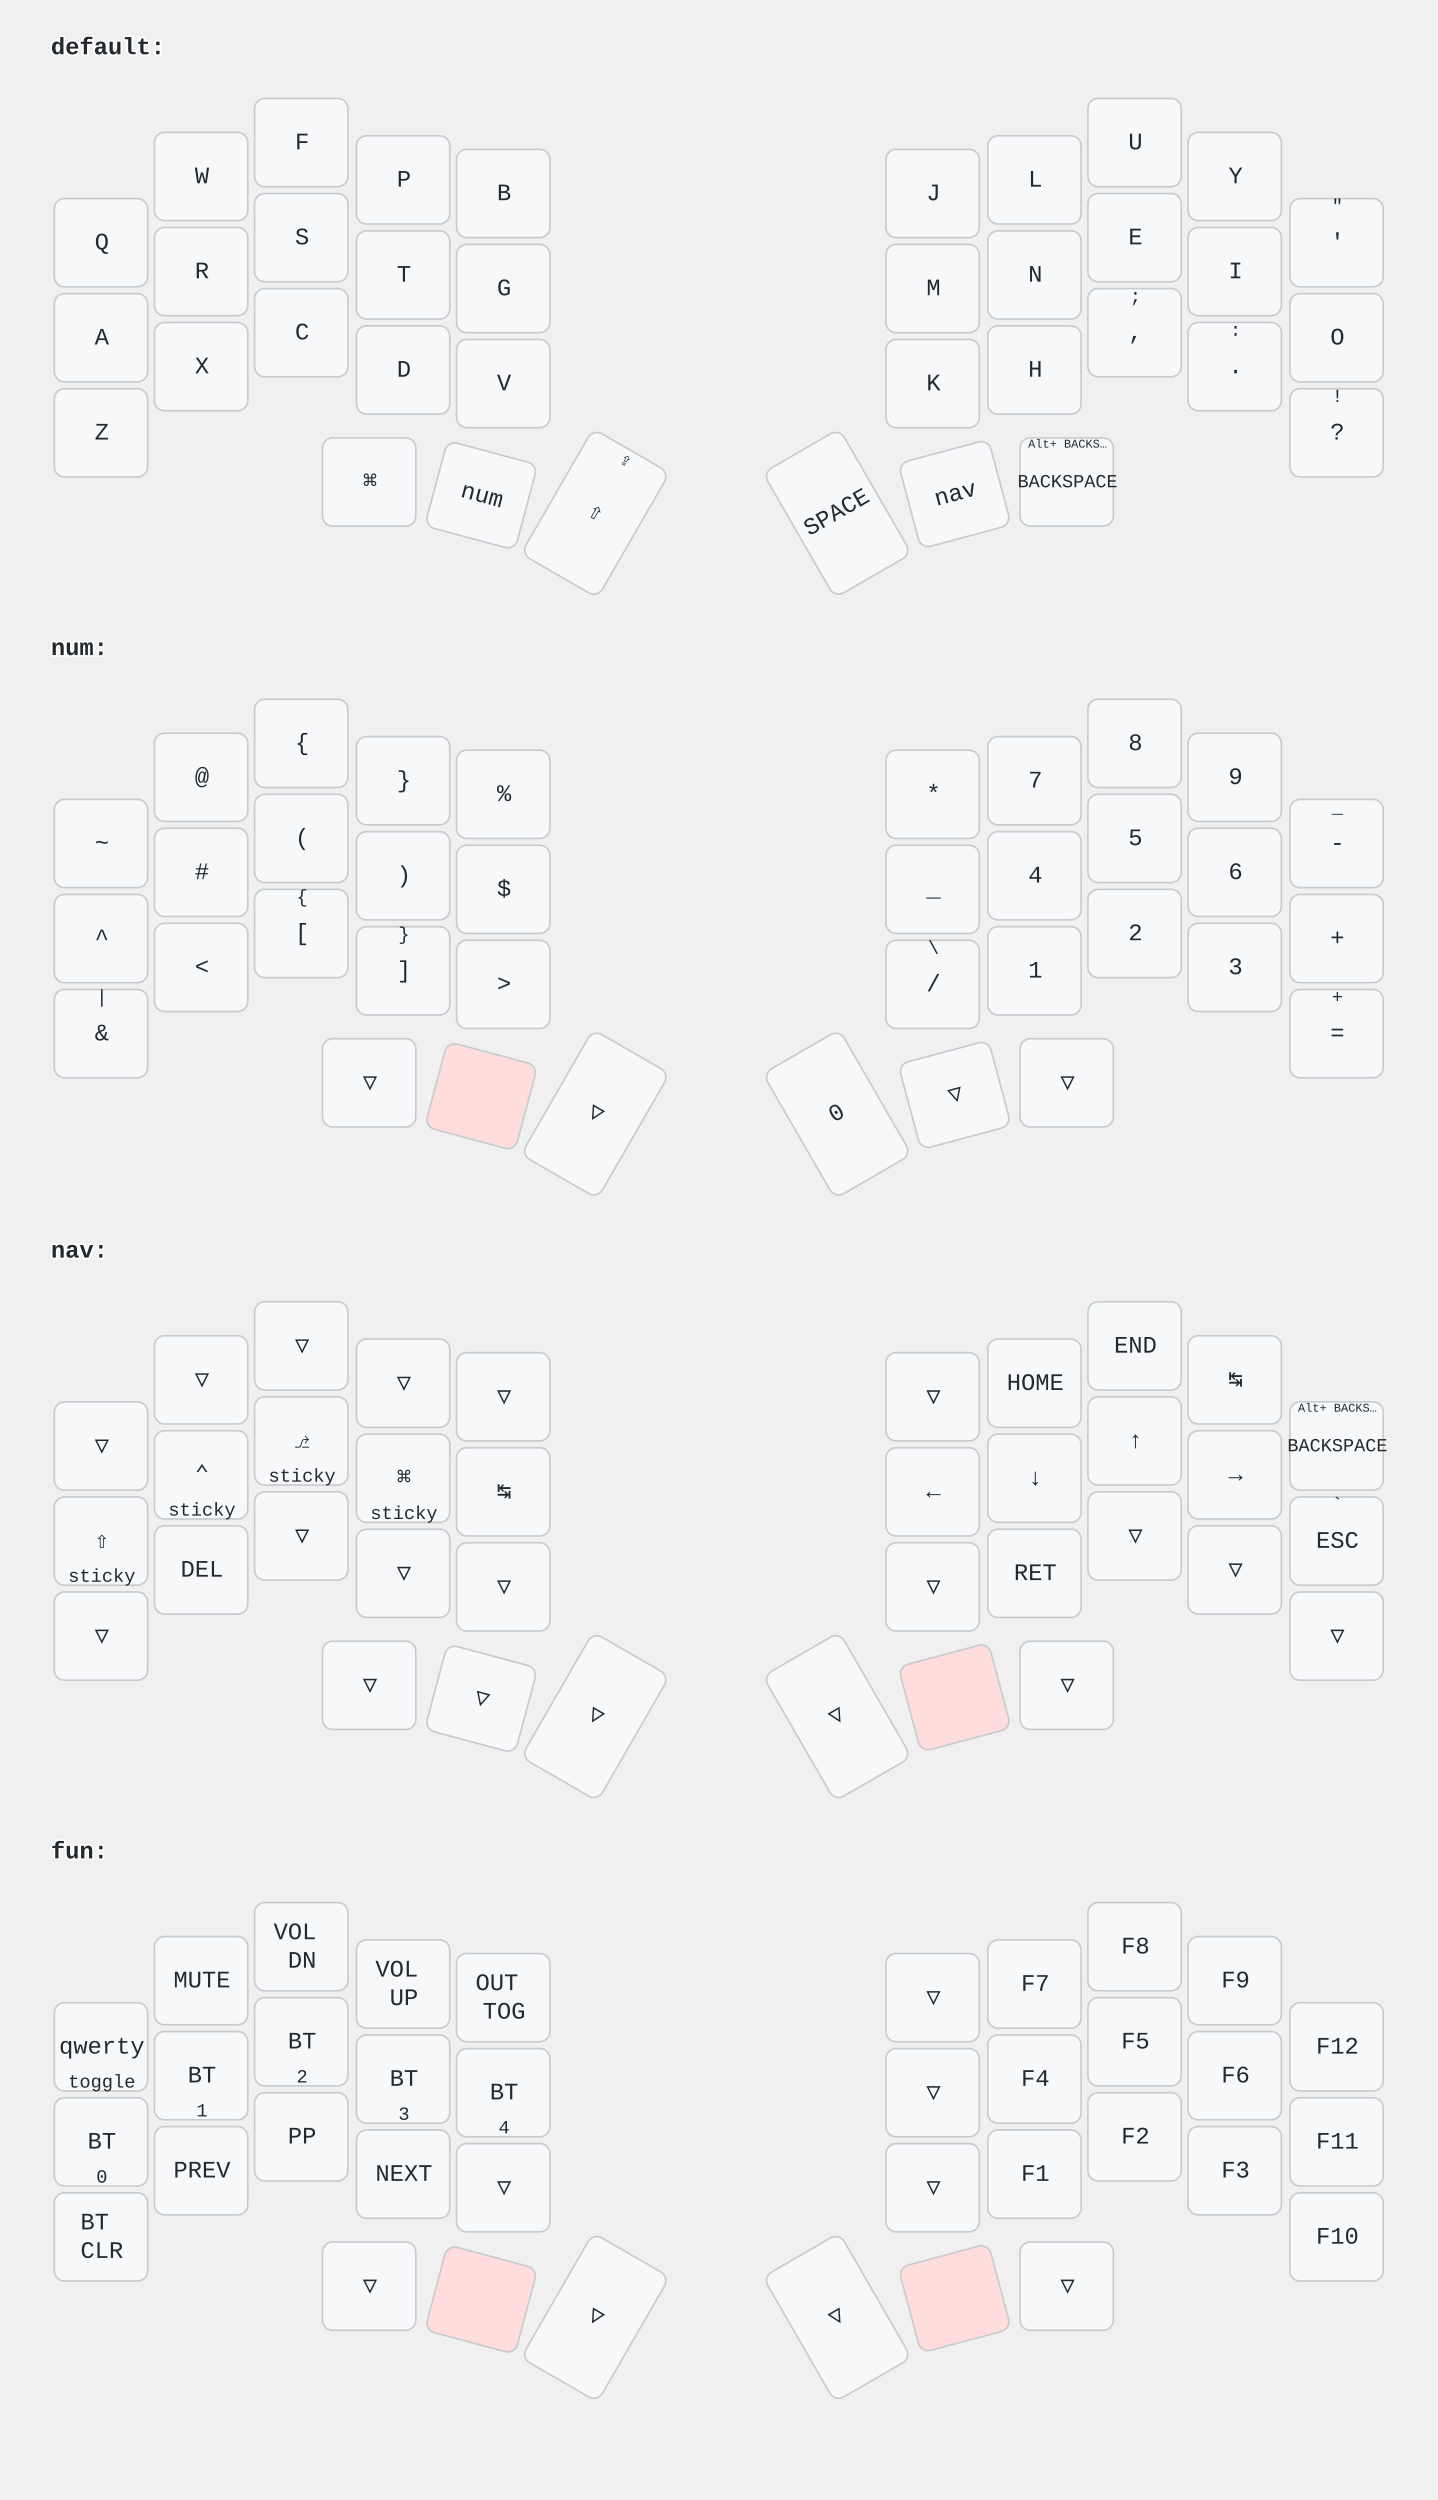
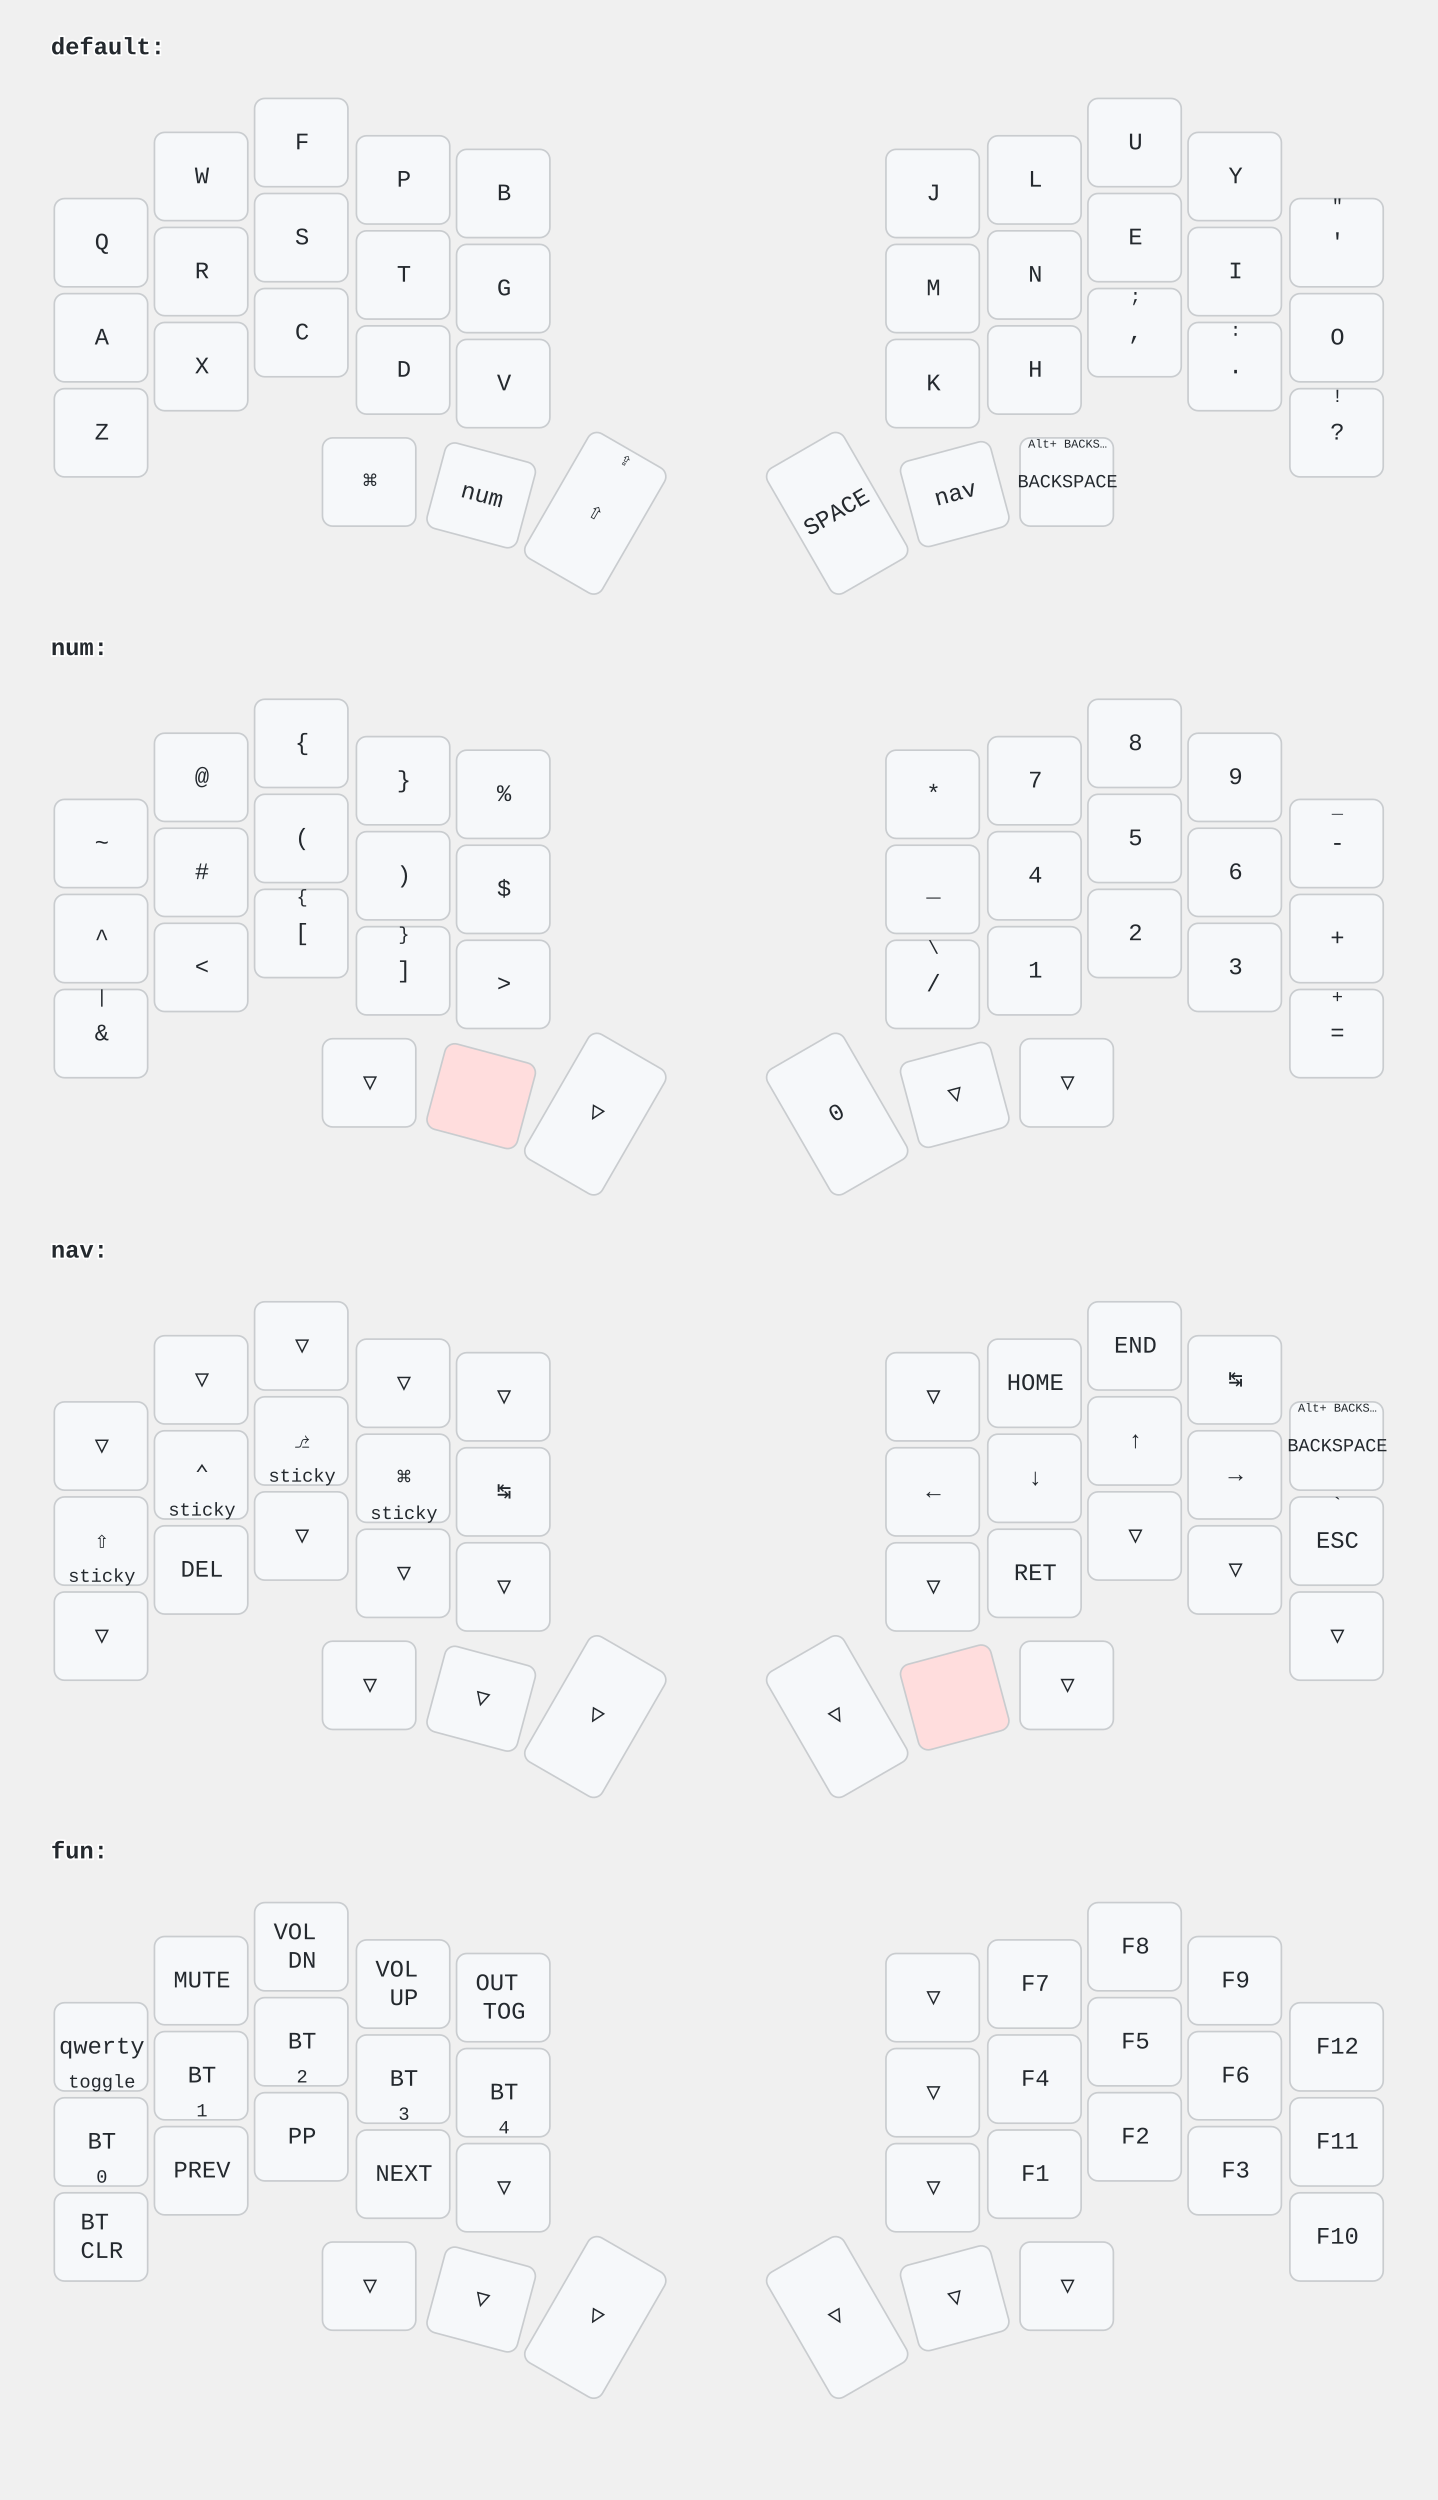
<svg xmlns="http://www.w3.org/2000/svg" width="847" height="1473" viewBox="0 0 847 1473" class="keymap">
  <style>/* font and background color specifications */
svg {
    font-family: SFMono-Regular,Consolas,Liberation Mono,Menlo,monospace;
    font-size: 14px;
    font-kerning: normal;
    text-rendering: optimizeLegibility;
    fill: #24292e;
}

/* default key styling */
rect {
    fill: #f6f8fa;
    stroke: #c9cccf;
    stroke-width: 1;
}

/* color accent for combo boxes */
rect.combo {
    fill: #cdf;
}

/* color accent for held keys */
rect.held, rect.combo.held {
    fill: #fdd;
}

/* color accent for ghost (optional) keys */
rect.ghost, rect.combo.ghost {
    fill: #ddd;
}

text {
    text-anchor: middle;
    dominant-baseline: middle;
}

/* styling for layer labels */
text.label {
    font-weight: bold;
    text-anchor: start;
    stroke: white;
    stroke-width: 2;
    paint-order: stroke;
}

/* styling for combo tap, and key hold/shifted label text */
text.combo, text.hold, text.shifted {
    font-size: 11px;
}

text.hold {
    text-anchor: middle;
    dominant-baseline: auto;
}

text.shifted {
    text-anchor: middle;
    dominant-baseline: hanging;
}

/* styling for hold/shifted label text in combo box */
text.combo.hold, text.combo.shifted {
    font-size: 8px;
}

/* styling for combo dendrons */
path {
    stroke-width: 1;
    stroke: gray;
    fill: none;
}
</style>
  <g transform="translate(30, 0)" class="layer-default">
    <text x="0" y="28" class="label" id="default">default:</text>
    <g transform="translate(0, 56)">
      <g transform="translate(30, 87)" class="key keypos-0">
        <rect rx="6" ry="6" x="-28" y="-26" width="55" height="52" class="key" />
        <text x="0" y="0" class="key tap">Q</text>
      </g>
      <g transform="translate(89, 48)" class="key keypos-1">
        <rect rx="6" ry="6" x="-28" y="-26" width="55" height="52" class="key" />
        <text x="0" y="0" class="key tap">W</text>
      </g>
      <g transform="translate(148, 28)" class="key keypos-2">
        <rect rx="6" ry="6" x="-28" y="-26" width="55" height="52" class="key" />
        <text x="0" y="0" class="key tap">F</text>
      </g>
      <g transform="translate(208, 50)" class="key keypos-3">
        <rect rx="6" ry="6" x="-28" y="-26" width="55" height="52" class="key" />
        <text x="0" y="0" class="key tap">P</text>
      </g>
      <g transform="translate(267, 58)" class="key keypos-4">
        <rect rx="6" ry="6" x="-28" y="-26" width="55" height="52" class="key" />
        <text x="0" y="0" class="key tap">B</text>
      </g>
      <g transform="translate(520, 58)" class="key keypos-5">
        <rect rx="6" ry="6" x="-28" y="-26" width="55" height="52" class="key" />
        <text x="0" y="0" class="key tap">J</text>
      </g>
      <g transform="translate(580, 50)" class="key keypos-6">
        <rect rx="6" ry="6" x="-28" y="-26" width="55" height="52" class="key" />
        <text x="0" y="0" class="key tap">L</text>
      </g>
      <g transform="translate(639, 28)" class="key keypos-7">
        <rect rx="6" ry="6" x="-28" y="-26" width="55" height="52" class="key" />
        <text x="0" y="0" class="key tap">U</text>
      </g>
      <g transform="translate(698, 48)" class="key keypos-8">
        <rect rx="6" ry="6" x="-28" y="-26" width="55" height="52" class="key" />
        <text x="0" y="0" class="key tap">Y</text>
      </g>
      <g transform="translate(758, 87)" class="key keypos-9">
        <rect rx="6" ry="6" x="-28" y="-26" width="55" height="52" class="key" />
        <text x="0" y="0" class="key tap">'</text>
        <text x="0" y="-24" class="key shifted">"</text>
      </g>
      <g transform="translate(30, 143)" class="key keypos-10">
        <rect rx="6" ry="6" x="-28" y="-26" width="55" height="52" class="key" />
        <text x="0" y="0" class="key tap">A</text>
      </g>
      <g transform="translate(89, 104)" class="key keypos-11">
        <rect rx="6" ry="6" x="-28" y="-26" width="55" height="52" class="key" />
        <text x="0" y="0" class="key tap">R</text>
      </g>
      <g transform="translate(148, 84)" class="key keypos-12">
        <rect rx="6" ry="6" x="-28" y="-26" width="55" height="52" class="key" />
        <text x="0" y="0" class="key tap">S</text>
      </g>
      <g transform="translate(208, 106)" class="key keypos-13">
        <rect rx="6" ry="6" x="-28" y="-26" width="55" height="52" class="key" />
        <text x="0" y="0" class="key tap">T</text>
      </g>
      <g transform="translate(267, 114)" class="key keypos-14">
        <rect rx="6" ry="6" x="-28" y="-26" width="55" height="52" class="key" />
        <text x="0" y="0" class="key tap">G</text>
      </g>
      <g transform="translate(520, 114)" class="key keypos-15">
        <rect rx="6" ry="6" x="-28" y="-26" width="55" height="52" class="key" />
        <text x="0" y="0" class="key tap">M</text>
      </g>
      <g transform="translate(580, 106)" class="key keypos-16">
        <rect rx="6" ry="6" x="-28" y="-26" width="55" height="52" class="key" />
        <text x="0" y="0" class="key tap">N</text>
      </g>
      <g transform="translate(639, 84)" class="key keypos-17">
        <rect rx="6" ry="6" x="-28" y="-26" width="55" height="52" class="key" />
        <text x="0" y="0" class="key tap">E</text>
      </g>
      <g transform="translate(698, 104)" class="key keypos-18">
        <rect rx="6" ry="6" x="-28" y="-26" width="55" height="52" class="key" />
        <text x="0" y="0" class="key tap">I</text>
      </g>
      <g transform="translate(758, 143)" class="key keypos-19">
        <rect rx="6" ry="6" x="-28" y="-26" width="55" height="52" class="key" />
        <text x="0" y="0" class="key tap">O</text>
      </g>
      <g transform="translate(30, 199)" class="key keypos-20">
        <rect rx="6" ry="6" x="-28" y="-26" width="55" height="52" class="key" />
        <text x="0" y="0" class="key tap">Z</text>
      </g>
      <g transform="translate(89, 160)" class="key keypos-21">
        <rect rx="6" ry="6" x="-28" y="-26" width="55" height="52" class="key" />
        <text x="0" y="0" class="key tap">X</text>
      </g>
      <g transform="translate(148, 140)" class="key keypos-22">
        <rect rx="6" ry="6" x="-28" y="-26" width="55" height="52" class="key" />
        <text x="0" y="0" class="key tap">C</text>
      </g>
      <g transform="translate(208, 162)" class="key keypos-23">
        <rect rx="6" ry="6" x="-28" y="-26" width="55" height="52" class="key" />
        <text x="0" y="0" class="key tap">D</text>
      </g>
      <g transform="translate(267, 170)" class="key keypos-24">
        <rect rx="6" ry="6" x="-28" y="-26" width="55" height="52" class="key" />
        <text x="0" y="0" class="key tap">V</text>
      </g>
      <g transform="translate(520, 170)" class="key keypos-25">
        <rect rx="6" ry="6" x="-28" y="-26" width="55" height="52" class="key" />
        <text x="0" y="0" class="key tap">K</text>
      </g>
      <g transform="translate(580, 162)" class="key keypos-26">
        <rect rx="6" ry="6" x="-28" y="-26" width="55" height="52" class="key" />
        <text x="0" y="0" class="key tap">H</text>
      </g>
      <g transform="translate(639, 140)" class="key keypos-27">
        <rect rx="6" ry="6" x="-28" y="-26" width="55" height="52" class="key" />
        <text x="0" y="0" class="key tap">,</text>
        <text x="0" y="-24" class="key shifted">;</text>
      </g>
      <g transform="translate(698, 160)" class="key keypos-28">
        <rect rx="6" ry="6" x="-28" y="-26" width="55" height="52" class="key" />
        <text x="0" y="0" class="key tap">.</text>
        <text x="0" y="-24" class="key shifted">:</text>
      </g>
      <g transform="translate(758, 199)" class="key keypos-29">
        <rect rx="6" ry="6" x="-28" y="-26" width="55" height="52" class="key" />
        <text x="0" y="0" class="key tap">?</text>
        <text x="0" y="-24" class="key shifted">!</text>
      </g>
      <g transform="translate(188, 228)" class="key keypos-30">
        <rect rx="6" ry="6" x="-28" y="-26" width="55" height="52" class="key" />
        <text x="0" y="0" class="key tap">⌘</text>
      </g>
      <g transform="translate(254, 236) rotate(15.0)" class="key keypos-31">
        <rect rx="6" ry="6" x="-28" y="-26" width="55" height="52" class="key" />
        <a href="#num">
          <text x="0" y="0" class="key tap layer-activator">num</text>
        </a>
      </g>
      <g transform="translate(321, 246) rotate(30.0)" class="key keypos-32">
        <rect rx="6" ry="6" x="-26" y="-42" width="52" height="85" class="key" />
        <text x="0" y="0" class="key tap">⇧</text>
        <text x="0" y="-40" class="key shifted">⇪</text>
      </g>
      <g transform="translate(463, 246) rotate(-30.0)" class="key keypos-33">
        <rect rx="6" ry="6" x="-26" y="-42" width="52" height="85" class="key" />
        <text x="0" y="0" class="key tap">SPACE</text>
      </g>
      <g transform="translate(533, 235) rotate(-15.0)" class="key keypos-34">
        <rect rx="6" ry="6" x="-28" y="-26" width="55" height="52" class="key" />
        <a href="#nav">
          <text x="0" y="0" class="key tap layer-activator">nav</text>
        </a>
      </g>
      <g transform="translate(599, 228)" class="key keypos-35">
        <rect rx="6" ry="6" x="-28" y="-26" width="55" height="52" class="key" />
        <text x="0" y="0" class="key tap">
          <tspan style="font-size: 78%">BACKSPACE</tspan>
        </text>
        <text x="0" y="-24" class="key shifted">
          <tspan style="font-size: 64%">Alt+ BACKS…</tspan>
        </text>
      </g>
    </g>
  </g>
  <g transform="translate(30, 354)" class="layer-num">
    <text x="0" y="28" class="label" id="num">num:</text>
    <g transform="translate(0, 56)">
      <g transform="translate(30, 87)" class="key keypos-0">
        <rect rx="6" ry="6" x="-28" y="-26" width="55" height="52" class="key" />
        <text x="0" y="0" class="key tap">~</text>
      </g>
      <g transform="translate(89, 48)" class="key keypos-1">
        <rect rx="6" ry="6" x="-28" y="-26" width="55" height="52" class="key" />
        <text x="0" y="0" class="key tap">@</text>
      </g>
      <g transform="translate(148, 28)" class="key keypos-2">
        <rect rx="6" ry="6" x="-28" y="-26" width="55" height="52" class="key" />
        <text x="0" y="0" class="key tap">{</text>
      </g>
      <g transform="translate(208, 50)" class="key keypos-3">
        <rect rx="6" ry="6" x="-28" y="-26" width="55" height="52" class="key" />
        <text x="0" y="0" class="key tap">}</text>
      </g>
      <g transform="translate(267, 58)" class="key keypos-4">
        <rect rx="6" ry="6" x="-28" y="-26" width="55" height="52" class="key" />
        <text x="0" y="0" class="key tap">%</text>
      </g>
      <g transform="translate(520, 58)" class="key keypos-5">
        <rect rx="6" ry="6" x="-28" y="-26" width="55" height="52" class="key" />
        <text x="0" y="0" class="key tap">*</text>
      </g>
      <g transform="translate(580, 50)" class="key keypos-6">
        <rect rx="6" ry="6" x="-28" y="-26" width="55" height="52" class="key" />
        <text x="0" y="0" class="key tap">7</text>
      </g>
      <g transform="translate(639, 28)" class="key keypos-7">
        <rect rx="6" ry="6" x="-28" y="-26" width="55" height="52" class="key" />
        <text x="0" y="0" class="key tap">8</text>
      </g>
      <g transform="translate(698, 48)" class="key keypos-8">
        <rect rx="6" ry="6" x="-28" y="-26" width="55" height="52" class="key" />
        <text x="0" y="0" class="key tap">9</text>
      </g>
      <g transform="translate(758, 87)" class="key keypos-9">
        <rect rx="6" ry="6" x="-28" y="-26" width="55" height="52" class="key" />
        <text x="0" y="0" class="key tap">-</text>
        <text x="0" y="-24" class="key shifted">_</text>
      </g>
      <g transform="translate(30, 143)" class="key keypos-10">
        <rect rx="6" ry="6" x="-28" y="-26" width="55" height="52" class="key" />
        <text x="0" y="0" class="key tap">^</text>
      </g>
      <g transform="translate(89, 104)" class="key keypos-11">
        <rect rx="6" ry="6" x="-28" y="-26" width="55" height="52" class="key" />
        <text x="0" y="0" class="key tap">#</text>
      </g>
      <g transform="translate(148, 84)" class="key keypos-12">
        <rect rx="6" ry="6" x="-28" y="-26" width="55" height="52" class="key" />
        <text x="0" y="0" class="key tap">(</text>
      </g>
      <g transform="translate(208, 106)" class="key keypos-13">
        <rect rx="6" ry="6" x="-28" y="-26" width="55" height="52" class="key" />
        <text x="0" y="0" class="key tap">)</text>
      </g>
      <g transform="translate(267, 114)" class="key keypos-14">
        <rect rx="6" ry="6" x="-28" y="-26" width="55" height="52" class="key" />
        <text x="0" y="0" class="key tap">$</text>
      </g>
      <g transform="translate(520, 114)" class="key keypos-15">
        <rect rx="6" ry="6" x="-28" y="-26" width="55" height="52" class="key" />
        <text x="0" y="0" class="key tap">_</text>
      </g>
      <g transform="translate(580, 106)" class="key keypos-16">
        <rect rx="6" ry="6" x="-28" y="-26" width="55" height="52" class="key" />
        <text x="0" y="0" class="key tap">4</text>
      </g>
      <g transform="translate(639, 84)" class="key keypos-17">
        <rect rx="6" ry="6" x="-28" y="-26" width="55" height="52" class="key" />
        <text x="0" y="0" class="key tap">5</text>
      </g>
      <g transform="translate(698, 104)" class="key keypos-18">
        <rect rx="6" ry="6" x="-28" y="-26" width="55" height="52" class="key" />
        <text x="0" y="0" class="key tap">6</text>
      </g>
      <g transform="translate(758, 143)" class="key keypos-19">
        <rect rx="6" ry="6" x="-28" y="-26" width="55" height="52" class="key" />
        <text x="0" y="0" class="key tap">+</text>
      </g>
      <g transform="translate(30, 199)" class="key keypos-20">
        <rect rx="6" ry="6" x="-28" y="-26" width="55" height="52" class="key" />
        <text x="0" y="0" class="key tap">&amp;</text>
        <text x="0" y="-24" class="key shifted">|</text>
      </g>
      <g transform="translate(89, 160)" class="key keypos-21">
        <rect rx="6" ry="6" x="-28" y="-26" width="55" height="52" class="key" />
        <text x="0" y="0" class="key tap">&lt;</text>
      </g>
      <g transform="translate(148, 140)" class="key keypos-22">
        <rect rx="6" ry="6" x="-28" y="-26" width="55" height="52" class="key" />
        <text x="0" y="0" class="key tap">[</text>
        <text x="0" y="-24" class="key shifted">{</text>
      </g>
      <g transform="translate(208, 162)" class="key keypos-23">
        <rect rx="6" ry="6" x="-28" y="-26" width="55" height="52" class="key" />
        <text x="0" y="0" class="key tap">]</text>
        <text x="0" y="-24" class="key shifted">}</text>
      </g>
      <g transform="translate(267, 170)" class="key keypos-24">
        <rect rx="6" ry="6" x="-28" y="-26" width="55" height="52" class="key" />
        <text x="0" y="0" class="key tap">&gt;</text>
      </g>
      <g transform="translate(520, 170)" class="key keypos-25">
        <rect rx="6" ry="6" x="-28" y="-26" width="55" height="52" class="key" />
        <text x="0" y="0" class="key tap">/</text>
        <text x="0" y="-24" class="key shifted">\</text>
      </g>
      <g transform="translate(580, 162)" class="key keypos-26">
        <rect rx="6" ry="6" x="-28" y="-26" width="55" height="52" class="key" />
        <text x="0" y="0" class="key tap">1</text>
      </g>
      <g transform="translate(639, 140)" class="key keypos-27">
        <rect rx="6" ry="6" x="-28" y="-26" width="55" height="52" class="key" />
        <text x="0" y="0" class="key tap">2</text>
      </g>
      <g transform="translate(698, 160)" class="key keypos-28">
        <rect rx="6" ry="6" x="-28" y="-26" width="55" height="52" class="key" />
        <text x="0" y="0" class="key tap">3</text>
      </g>
      <g transform="translate(758, 199)" class="key keypos-29">
        <rect rx="6" ry="6" x="-28" y="-26" width="55" height="52" class="key" />
        <text x="0" y="0" class="key tap">=</text>
        <text x="0" y="-24" class="key shifted">+</text>
      </g>
      <g transform="translate(188, 228)" class="key trans keypos-30">
        <rect rx="6" ry="6" x="-28" y="-26" width="55" height="52" class="key trans" />
        <text x="0" y="0" class="key trans tap">▽</text>
      </g>
      <g transform="translate(254, 236) rotate(15.0)" class="key held keypos-31">
        <rect rx="6" ry="6" x="-28" y="-26" width="55" height="52" class="key held" />
      </g>
      <g transform="translate(321, 246) rotate(30.0)" class="key trans keypos-32">
        <rect rx="6" ry="6" x="-26" y="-42" width="52" height="85" class="key trans" />
        <text x="0" y="0" class="key trans tap">▽</text>
      </g>
      <g transform="translate(463, 246) rotate(-30.0)" class="key keypos-33">
        <rect rx="6" ry="6" x="-26" y="-42" width="52" height="85" class="key" />
        <text x="0" y="0" class="key tap">0</text>
      </g>
      <g transform="translate(533, 235) rotate(-15.0)" class="key trans keypos-34">
        <rect rx="6" ry="6" x="-28" y="-26" width="55" height="52" class="key trans" />
        <text x="0" y="0" class="key trans tap">▽</text>
      </g>
      <g transform="translate(599, 228)" class="key trans keypos-35">
        <rect rx="6" ry="6" x="-28" y="-26" width="55" height="52" class="key trans" />
        <text x="0" y="0" class="key trans tap">▽</text>
      </g>
    </g>
  </g>
  <g transform="translate(30, 709)" class="layer-nav">
    <text x="0" y="28" class="label" id="nav">nav:</text>
    <g transform="translate(0, 56)">
      <g transform="translate(30, 87)" class="key trans keypos-0">
        <rect rx="6" ry="6" x="-28" y="-26" width="55" height="52" class="key trans" />
        <text x="0" y="0" class="key trans tap">▽</text>
      </g>
      <g transform="translate(89, 48)" class="key trans keypos-1">
        <rect rx="6" ry="6" x="-28" y="-26" width="55" height="52" class="key trans" />
        <text x="0" y="0" class="key trans tap">▽</text>
      </g>
      <g transform="translate(148, 28)" class="key trans keypos-2">
        <rect rx="6" ry="6" x="-28" y="-26" width="55" height="52" class="key trans" />
        <text x="0" y="0" class="key trans tap">▽</text>
      </g>
      <g transform="translate(208, 50)" class="key trans keypos-3">
        <rect rx="6" ry="6" x="-28" y="-26" width="55" height="52" class="key trans" />
        <text x="0" y="0" class="key trans tap">▽</text>
      </g>
      <g transform="translate(267, 58)" class="key trans keypos-4">
        <rect rx="6" ry="6" x="-28" y="-26" width="55" height="52" class="key trans" />
        <text x="0" y="0" class="key trans tap">▽</text>
      </g>
      <g transform="translate(520, 58)" class="key trans keypos-5">
        <rect rx="6" ry="6" x="-28" y="-26" width="55" height="52" class="key trans" />
        <text x="0" y="0" class="key trans tap">▽</text>
      </g>
      <g transform="translate(580, 50)" class="key keypos-6">
        <rect rx="6" ry="6" x="-28" y="-26" width="55" height="52" class="key" />
        <text x="0" y="0" class="key tap">HOME</text>
      </g>
      <g transform="translate(639, 28)" class="key keypos-7">
        <rect rx="6" ry="6" x="-28" y="-26" width="55" height="52" class="key" />
        <text x="0" y="0" class="key tap">END</text>
      </g>
      <g transform="translate(698, 48)" class="key keypos-8">
        <rect rx="6" ry="6" x="-28" y="-26" width="55" height="52" class="key" />
        <text x="0" y="0" class="key tap">↹</text>
      </g>
      <g transform="translate(758, 87)" class="key keypos-9">
        <rect rx="6" ry="6" x="-28" y="-26" width="55" height="52" class="key" />
        <text x="0" y="0" class="key tap">
          <tspan style="font-size: 78%">BACKSPACE</tspan>
        </text>
        <text x="0" y="-24" class="key shifted">
          <tspan style="font-size: 64%">Alt+ BACKS…</tspan>
        </text>
      </g>
      <g transform="translate(30, 143)" class="key keypos-10">
        <rect rx="6" ry="6" x="-28" y="-26" width="55" height="52" class="key" />
        <text x="0" y="0" class="key tap">⇧</text>
        <text x="0" y="24" class="key hold">sticky</text>
      </g>
      <g transform="translate(89, 104)" class="key keypos-11">
        <rect rx="6" ry="6" x="-28" y="-26" width="55" height="52" class="key" />
        <text x="0" y="0" class="key tap">⌃</text>
        <text x="0" y="24" class="key hold">sticky</text>
      </g>
      <g transform="translate(148, 84)" class="key keypos-12">
        <rect rx="6" ry="6" x="-28" y="-26" width="55" height="52" class="key" />
        <text x="0" y="0" class="key tap">⎇</text>
        <text x="0" y="24" class="key hold">sticky</text>
      </g>
      <g transform="translate(208, 106)" class="key keypos-13">
        <rect rx="6" ry="6" x="-28" y="-26" width="55" height="52" class="key" />
        <text x="0" y="0" class="key tap">⌘</text>
        <text x="0" y="24" class="key hold">sticky</text>
      </g>
      <g transform="translate(267, 114)" class="key keypos-14">
        <rect rx="6" ry="6" x="-28" y="-26" width="55" height="52" class="key" />
        <text x="0" y="0" class="key tap">↹</text>
      </g>
      <g transform="translate(520, 114)" class="key keypos-15">
        <rect rx="6" ry="6" x="-28" y="-26" width="55" height="52" class="key" />
        <text x="0" y="0" class="key tap">←</text>
      </g>
      <g transform="translate(580, 106)" class="key keypos-16">
        <rect rx="6" ry="6" x="-28" y="-26" width="55" height="52" class="key" />
        <text x="0" y="0" class="key tap">↓</text>
      </g>
      <g transform="translate(639, 84)" class="key keypos-17">
        <rect rx="6" ry="6" x="-28" y="-26" width="55" height="52" class="key" />
        <text x="0" y="0" class="key tap">↑</text>
      </g>
      <g transform="translate(698, 104)" class="key keypos-18">
        <rect rx="6" ry="6" x="-28" y="-26" width="55" height="52" class="key" />
        <text x="0" y="0" class="key tap">→</text>
      </g>
      <g transform="translate(758, 143)" class="key keypos-19">
        <rect rx="6" ry="6" x="-28" y="-26" width="55" height="52" class="key" />
        <text x="0" y="0" class="key tap">ESC</text>
        <text x="0" y="-24" class="key shifted">`</text>
      </g>
      <g transform="translate(30, 199)" class="key trans keypos-20">
        <rect rx="6" ry="6" x="-28" y="-26" width="55" height="52" class="key trans" />
        <text x="0" y="0" class="key trans tap">▽</text>
      </g>
      <g transform="translate(89, 160)" class="key keypos-21">
        <rect rx="6" ry="6" x="-28" y="-26" width="55" height="52" class="key" />
        <text x="0" y="0" class="key tap">DEL</text>
      </g>
      <g transform="translate(148, 140)" class="key trans keypos-22">
        <rect rx="6" ry="6" x="-28" y="-26" width="55" height="52" class="key trans" />
        <text x="0" y="0" class="key trans tap">▽</text>
      </g>
      <g transform="translate(208, 162)" class="key trans keypos-23">
        <rect rx="6" ry="6" x="-28" y="-26" width="55" height="52" class="key trans" />
        <text x="0" y="0" class="key trans tap">▽</text>
      </g>
      <g transform="translate(267, 170)" class="key trans keypos-24">
        <rect rx="6" ry="6" x="-28" y="-26" width="55" height="52" class="key trans" />
        <text x="0" y="0" class="key trans tap">▽</text>
      </g>
      <g transform="translate(520, 170)" class="key trans keypos-25">
        <rect rx="6" ry="6" x="-28" y="-26" width="55" height="52" class="key trans" />
        <text x="0" y="0" class="key trans tap">▽</text>
      </g>
      <g transform="translate(580, 162)" class="key keypos-26">
        <rect rx="6" ry="6" x="-28" y="-26" width="55" height="52" class="key" />
        <text x="0" y="0" class="key tap">RET</text>
      </g>
      <g transform="translate(639, 140)" class="key trans keypos-27">
        <rect rx="6" ry="6" x="-28" y="-26" width="55" height="52" class="key trans" />
        <text x="0" y="0" class="key trans tap">▽</text>
      </g>
      <g transform="translate(698, 160)" class="key trans keypos-28">
        <rect rx="6" ry="6" x="-28" y="-26" width="55" height="52" class="key trans" />
        <text x="0" y="0" class="key trans tap">▽</text>
      </g>
      <g transform="translate(758, 199)" class="key trans keypos-29">
        <rect rx="6" ry="6" x="-28" y="-26" width="55" height="52" class="key trans" />
        <text x="0" y="0" class="key trans tap">▽</text>
      </g>
      <g transform="translate(188, 228)" class="key trans keypos-30">
        <rect rx="6" ry="6" x="-28" y="-26" width="55" height="52" class="key trans" />
        <text x="0" y="0" class="key trans tap">▽</text>
      </g>
      <g transform="translate(254, 236) rotate(15.0)" class="key trans keypos-31">
        <rect rx="6" ry="6" x="-28" y="-26" width="55" height="52" class="key trans" />
        <text x="0" y="0" class="key trans tap">▽</text>
      </g>
      <g transform="translate(321, 246) rotate(30.0)" class="key trans keypos-32">
        <rect rx="6" ry="6" x="-26" y="-42" width="52" height="85" class="key trans" />
        <text x="0" y="0" class="key trans tap">▽</text>
      </g>
      <g transform="translate(463, 246) rotate(-30.0)" class="key trans keypos-33">
        <rect rx="6" ry="6" x="-26" y="-42" width="52" height="85" class="key trans" />
        <text x="0" y="0" class="key trans tap">▽</text>
      </g>
      <g transform="translate(533, 235) rotate(-15.0)" class="key held keypos-34">
        <rect rx="6" ry="6" x="-28" y="-26" width="55" height="52" class="key held" />
      </g>
      <g transform="translate(599, 228)" class="key trans keypos-35">
        <rect rx="6" ry="6" x="-28" y="-26" width="55" height="52" class="key trans" />
        <text x="0" y="0" class="key trans tap">▽</text>
      </g>
    </g>
  </g>
  <g transform="translate(30, 1063)" class="layer-fun">
    <text x="0" y="28" class="label" id="fun">fun:</text>
    <g transform="translate(0, 56)">
      <g transform="translate(30, 87)" class="key keypos-0">
        <rect rx="6" ry="6" x="-28" y="-26" width="55" height="52" class="key" />
        <text x="0" y="0" class="key tap">qwerty</text>
        <text x="0" y="24" class="key hold">toggle</text>
      </g>
      <g transform="translate(89, 48)" class="key keypos-1">
        <rect rx="6" ry="6" x="-28" y="-26" width="55" height="52" class="key" />
        <text x="0" y="0" class="key tap">MUTE</text>
      </g>
      <g transform="translate(148, 28)" class="key keypos-2">
        <rect rx="6" ry="6" x="-28" y="-26" width="55" height="52" class="key" />
        <text x="0" y="0" class="key tap">
          <tspan x="0" dy="-0.6em">VOL</tspan>
          <tspan x="0" dy="1.2em">DN</tspan>
        </text>
      </g>
      <g transform="translate(208, 50)" class="key keypos-3">
        <rect rx="6" ry="6" x="-28" y="-26" width="55" height="52" class="key" />
        <text x="0" y="0" class="key tap">
          <tspan x="0" dy="-0.6em">VOL</tspan>
          <tspan x="0" dy="1.2em">UP</tspan>
        </text>
      </g>
      <g transform="translate(267, 58)" class="key keypos-4">
        <rect rx="6" ry="6" x="-28" y="-26" width="55" height="52" class="key" />
        <text x="0" y="0" class="key tap">
          <tspan x="0" dy="-0.6em">OUT</tspan>
          <tspan x="0" dy="1.2em">TOG</tspan>
        </text>
      </g>
      <g transform="translate(520, 58)" class="key trans keypos-5">
        <rect rx="6" ry="6" x="-28" y="-26" width="55" height="52" class="key trans" />
        <text x="0" y="0" class="key trans tap">▽</text>
      </g>
      <g transform="translate(580, 50)" class="key keypos-6">
        <rect rx="6" ry="6" x="-28" y="-26" width="55" height="52" class="key" />
        <text x="0" y="0" class="key tap">F7</text>
      </g>
      <g transform="translate(639, 28)" class="key keypos-7">
        <rect rx="6" ry="6" x="-28" y="-26" width="55" height="52" class="key" />
        <text x="0" y="0" class="key tap">F8</text>
      </g>
      <g transform="translate(698, 48)" class="key keypos-8">
        <rect rx="6" ry="6" x="-28" y="-26" width="55" height="52" class="key" />
        <text x="0" y="0" class="key tap">F9</text>
      </g>
      <g transform="translate(758, 87)" class="key keypos-9">
        <rect rx="6" ry="6" x="-28" y="-26" width="55" height="52" class="key" />
        <text x="0" y="0" class="key tap">F12</text>
      </g>
      <g transform="translate(30, 143)" class="key keypos-10">
        <rect rx="6" ry="6" x="-28" y="-26" width="55" height="52" class="key" />
        <text x="0" y="0" class="key tap">BT</text>
        <text x="0" y="24" class="key hold">0</text>
      </g>
      <g transform="translate(89, 104)" class="key keypos-11">
        <rect rx="6" ry="6" x="-28" y="-26" width="55" height="52" class="key" />
        <text x="0" y="0" class="key tap">BT</text>
        <text x="0" y="24" class="key hold">1</text>
      </g>
      <g transform="translate(148, 84)" class="key keypos-12">
        <rect rx="6" ry="6" x="-28" y="-26" width="55" height="52" class="key" />
        <text x="0" y="0" class="key tap">BT</text>
        <text x="0" y="24" class="key hold">2</text>
      </g>
      <g transform="translate(208, 106)" class="key keypos-13">
        <rect rx="6" ry="6" x="-28" y="-26" width="55" height="52" class="key" />
        <text x="0" y="0" class="key tap">BT</text>
        <text x="0" y="24" class="key hold">3</text>
      </g>
      <g transform="translate(267, 114)" class="key keypos-14">
        <rect rx="6" ry="6" x="-28" y="-26" width="55" height="52" class="key" />
        <text x="0" y="0" class="key tap">BT</text>
        <text x="0" y="24" class="key hold">4</text>
      </g>
      <g transform="translate(520, 114)" class="key trans keypos-15">
        <rect rx="6" ry="6" x="-28" y="-26" width="55" height="52" class="key trans" />
        <text x="0" y="0" class="key trans tap">▽</text>
      </g>
      <g transform="translate(580, 106)" class="key keypos-16">
        <rect rx="6" ry="6" x="-28" y="-26" width="55" height="52" class="key" />
        <text x="0" y="0" class="key tap">F4</text>
      </g>
      <g transform="translate(639, 84)" class="key keypos-17">
        <rect rx="6" ry="6" x="-28" y="-26" width="55" height="52" class="key" />
        <text x="0" y="0" class="key tap">F5</text>
      </g>
      <g transform="translate(698, 104)" class="key keypos-18">
        <rect rx="6" ry="6" x="-28" y="-26" width="55" height="52" class="key" />
        <text x="0" y="0" class="key tap">F6</text>
      </g>
      <g transform="translate(758, 143)" class="key keypos-19">
        <rect rx="6" ry="6" x="-28" y="-26" width="55" height="52" class="key" />
        <text x="0" y="0" class="key tap">F11</text>
      </g>
      <g transform="translate(30, 199)" class="key keypos-20">
        <rect rx="6" ry="6" x="-28" y="-26" width="55" height="52" class="key" />
        <text x="0" y="0" class="key tap">
          <tspan x="0" dy="-0.6em">BT</tspan>
          <tspan x="0" dy="1.2em">CLR</tspan>
        </text>
      </g>
      <g transform="translate(89, 160)" class="key keypos-21">
        <rect rx="6" ry="6" x="-28" y="-26" width="55" height="52" class="key" />
        <text x="0" y="0" class="key tap">PREV</text>
      </g>
      <g transform="translate(148, 140)" class="key keypos-22">
        <rect rx="6" ry="6" x="-28" y="-26" width="55" height="52" class="key" />
        <text x="0" y="0" class="key tap">PP</text>
      </g>
      <g transform="translate(208, 162)" class="key keypos-23">
        <rect rx="6" ry="6" x="-28" y="-26" width="55" height="52" class="key" />
        <text x="0" y="0" class="key tap">NEXT</text>
      </g>
      <g transform="translate(267, 170)" class="key trans keypos-24">
        <rect rx="6" ry="6" x="-28" y="-26" width="55" height="52" class="key trans" />
        <text x="0" y="0" class="key trans tap">▽</text>
      </g>
      <g transform="translate(520, 170)" class="key trans keypos-25">
        <rect rx="6" ry="6" x="-28" y="-26" width="55" height="52" class="key trans" />
        <text x="0" y="0" class="key trans tap">▽</text>
      </g>
      <g transform="translate(580, 162)" class="key keypos-26">
        <rect rx="6" ry="6" x="-28" y="-26" width="55" height="52" class="key" />
        <text x="0" y="0" class="key tap">F1</text>
      </g>
      <g transform="translate(639, 140)" class="key keypos-27">
        <rect rx="6" ry="6" x="-28" y="-26" width="55" height="52" class="key" />
        <text x="0" y="0" class="key tap">F2</text>
      </g>
      <g transform="translate(698, 160)" class="key keypos-28">
        <rect rx="6" ry="6" x="-28" y="-26" width="55" height="52" class="key" />
        <text x="0" y="0" class="key tap">F3</text>
      </g>
      <g transform="translate(758, 199)" class="key keypos-29">
        <rect rx="6" ry="6" x="-28" y="-26" width="55" height="52" class="key" />
        <text x="0" y="0" class="key tap">F10</text>
      </g>
      <g transform="translate(188, 228)" class="key trans keypos-30">
        <rect rx="6" ry="6" x="-28" y="-26" width="55" height="52" class="key trans" />
        <text x="0" y="0" class="key trans tap">▽</text>
      </g>
-       <g transform="translate(254, 236) rotate(15.0)" class="key held keypos-31">
-         <rect rx="6" ry="6" x="-28" y="-26" width="55" height="52" class="key held" />
+       <g transform="translate(254, 236) rotate(15.0)" class="key trans keypos-31">
+         <rect rx="6" ry="6" x="-28" y="-26" width="55" height="52" class="key trans" />
+         <text x="0" y="0" class="key trans tap">▽</text>
      </g>
      <g transform="translate(321, 246) rotate(30.0)" class="key trans keypos-32">
        <rect rx="6" ry="6" x="-26" y="-42" width="52" height="85" class="key trans" />
        <text x="0" y="0" class="key trans tap">▽</text>
      </g>
      <g transform="translate(463, 246) rotate(-30.0)" class="key trans keypos-33">
        <rect rx="6" ry="6" x="-26" y="-42" width="52" height="85" class="key trans" />
        <text x="0" y="0" class="key trans tap">▽</text>
      </g>
-       <g transform="translate(533, 235) rotate(-15.0)" class="key held keypos-34">
-         <rect rx="6" ry="6" x="-28" y="-26" width="55" height="52" class="key held" />
+       <g transform="translate(533, 235) rotate(-15.0)" class="key trans keypos-34">
+         <rect rx="6" ry="6" x="-28" y="-26" width="55" height="52" class="key trans" />
+         <text x="0" y="0" class="key trans tap">▽</text>
      </g>
      <g transform="translate(599, 228)" class="key trans keypos-35">
        <rect rx="6" ry="6" x="-28" y="-26" width="55" height="52" class="key trans" />
        <text x="0" y="0" class="key trans tap">▽</text>
      </g>
    </g>
  </g>
</svg>
